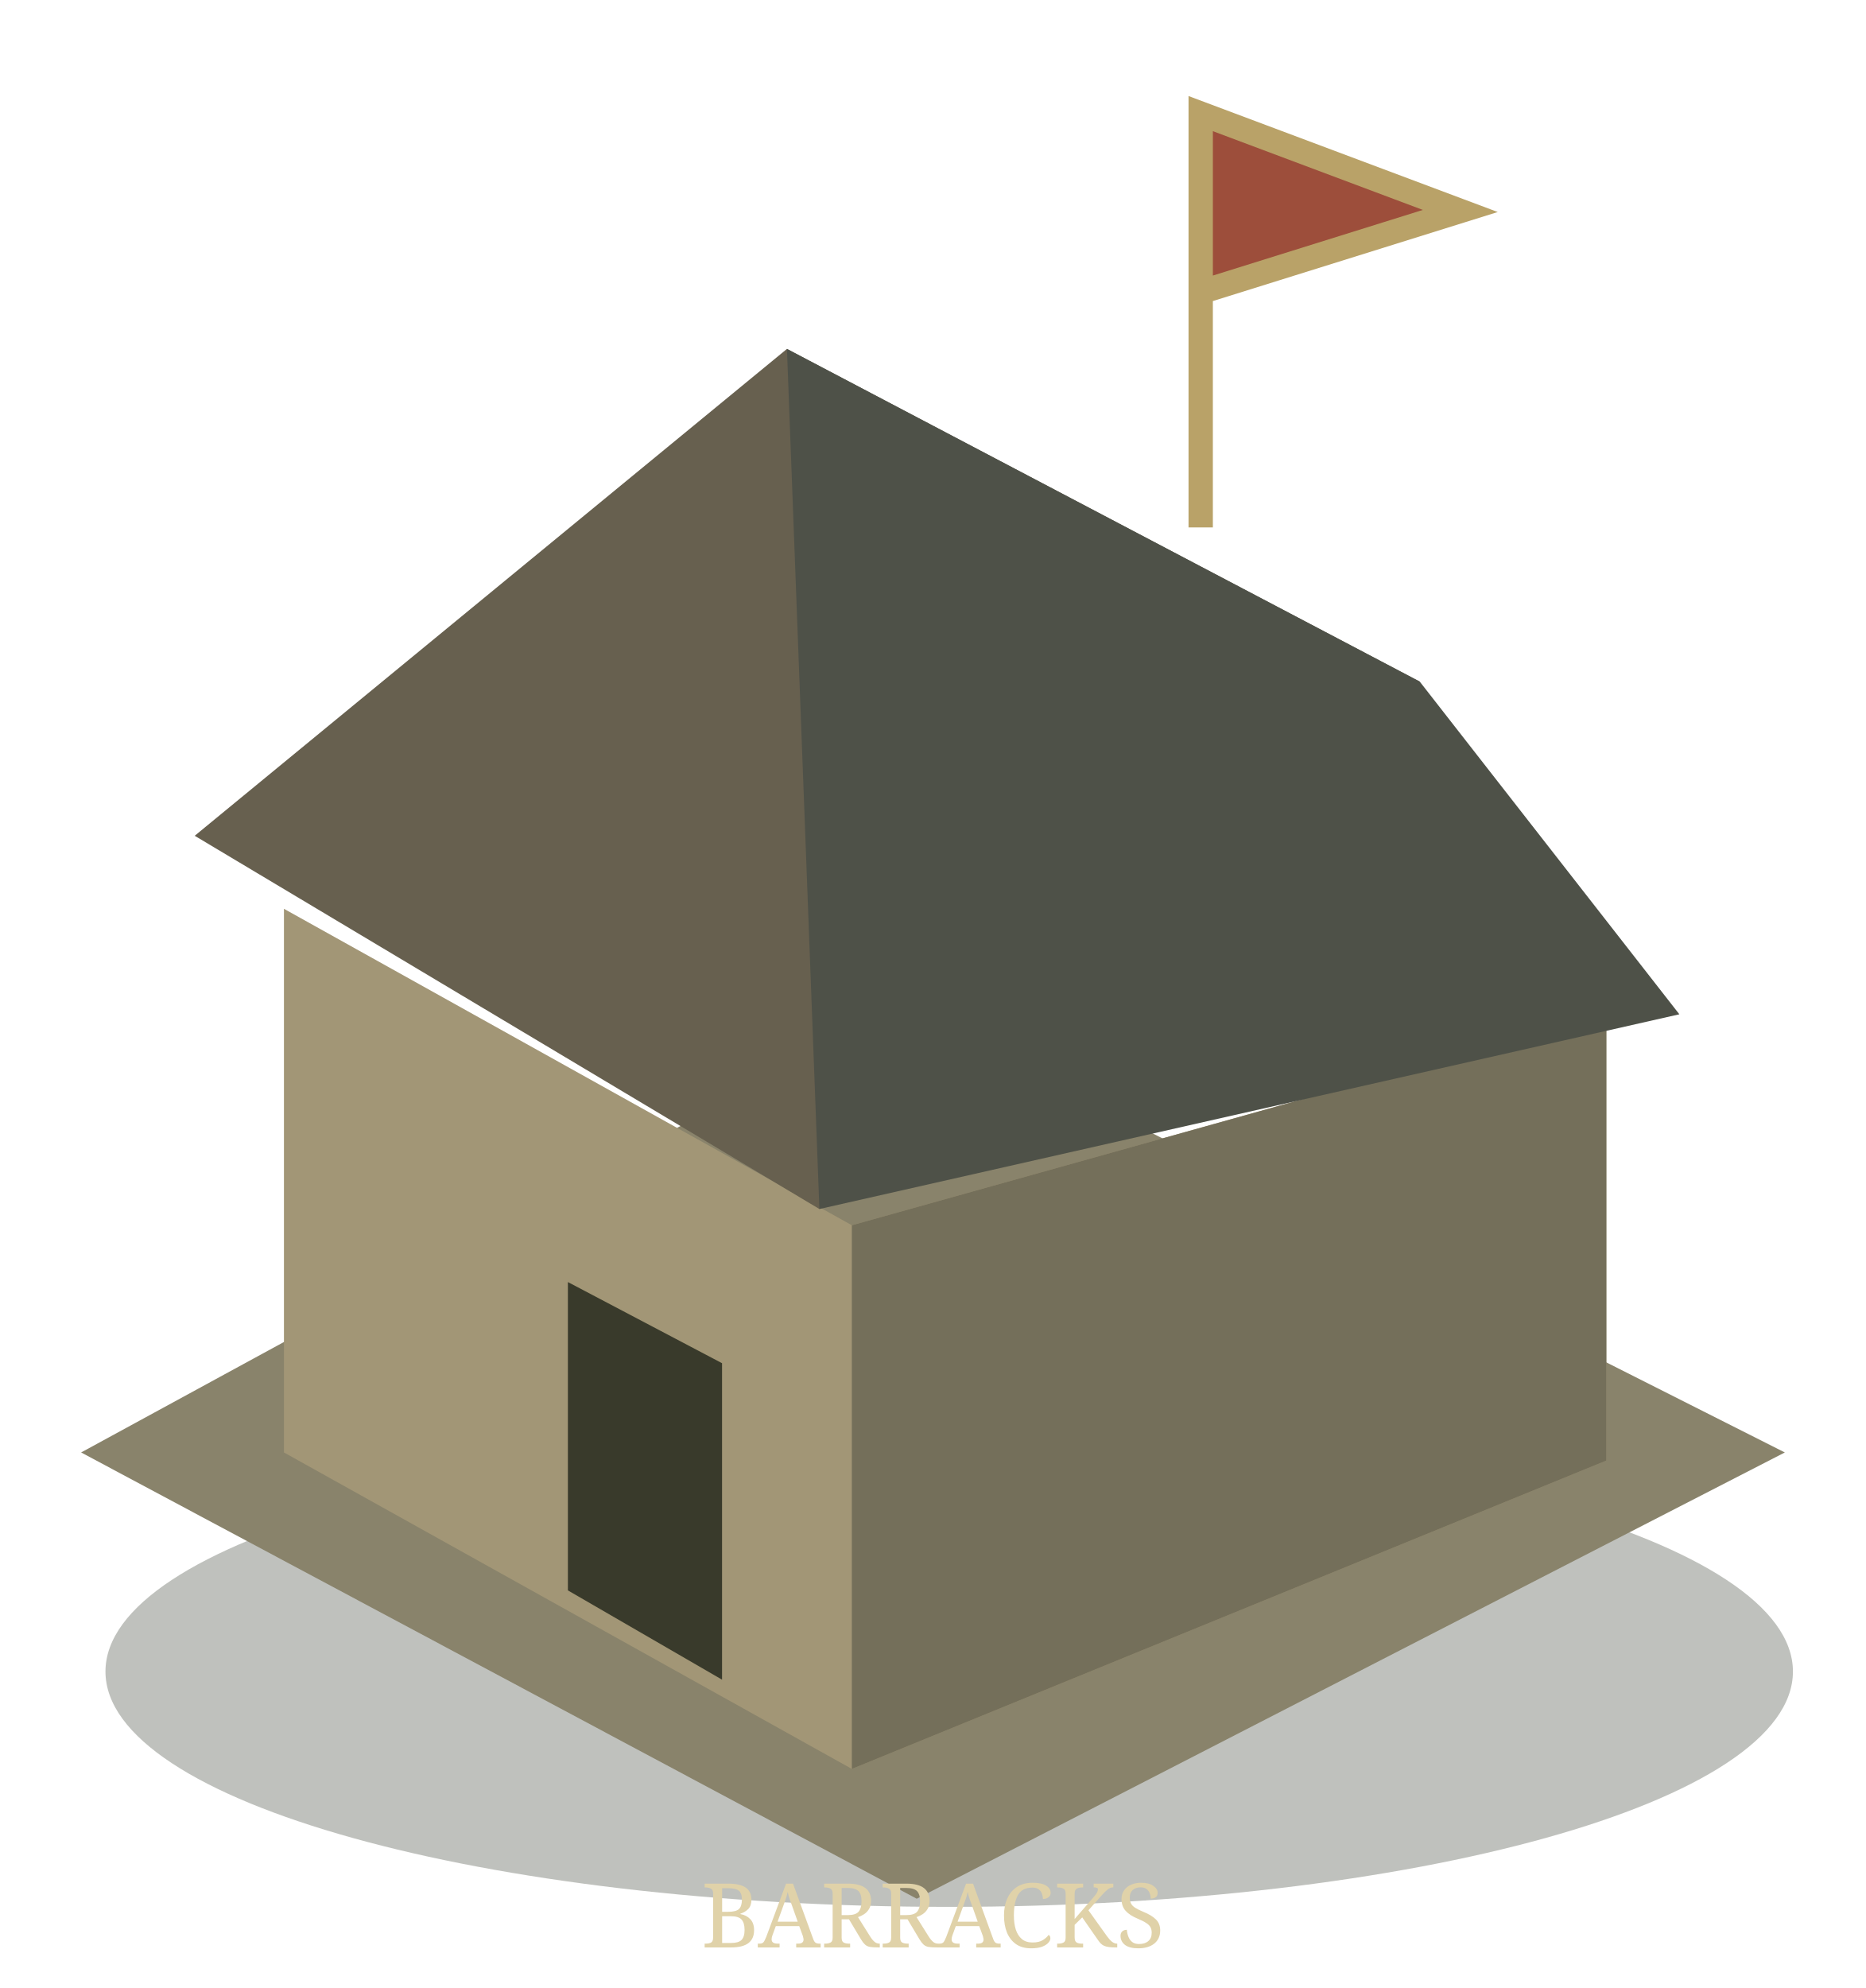
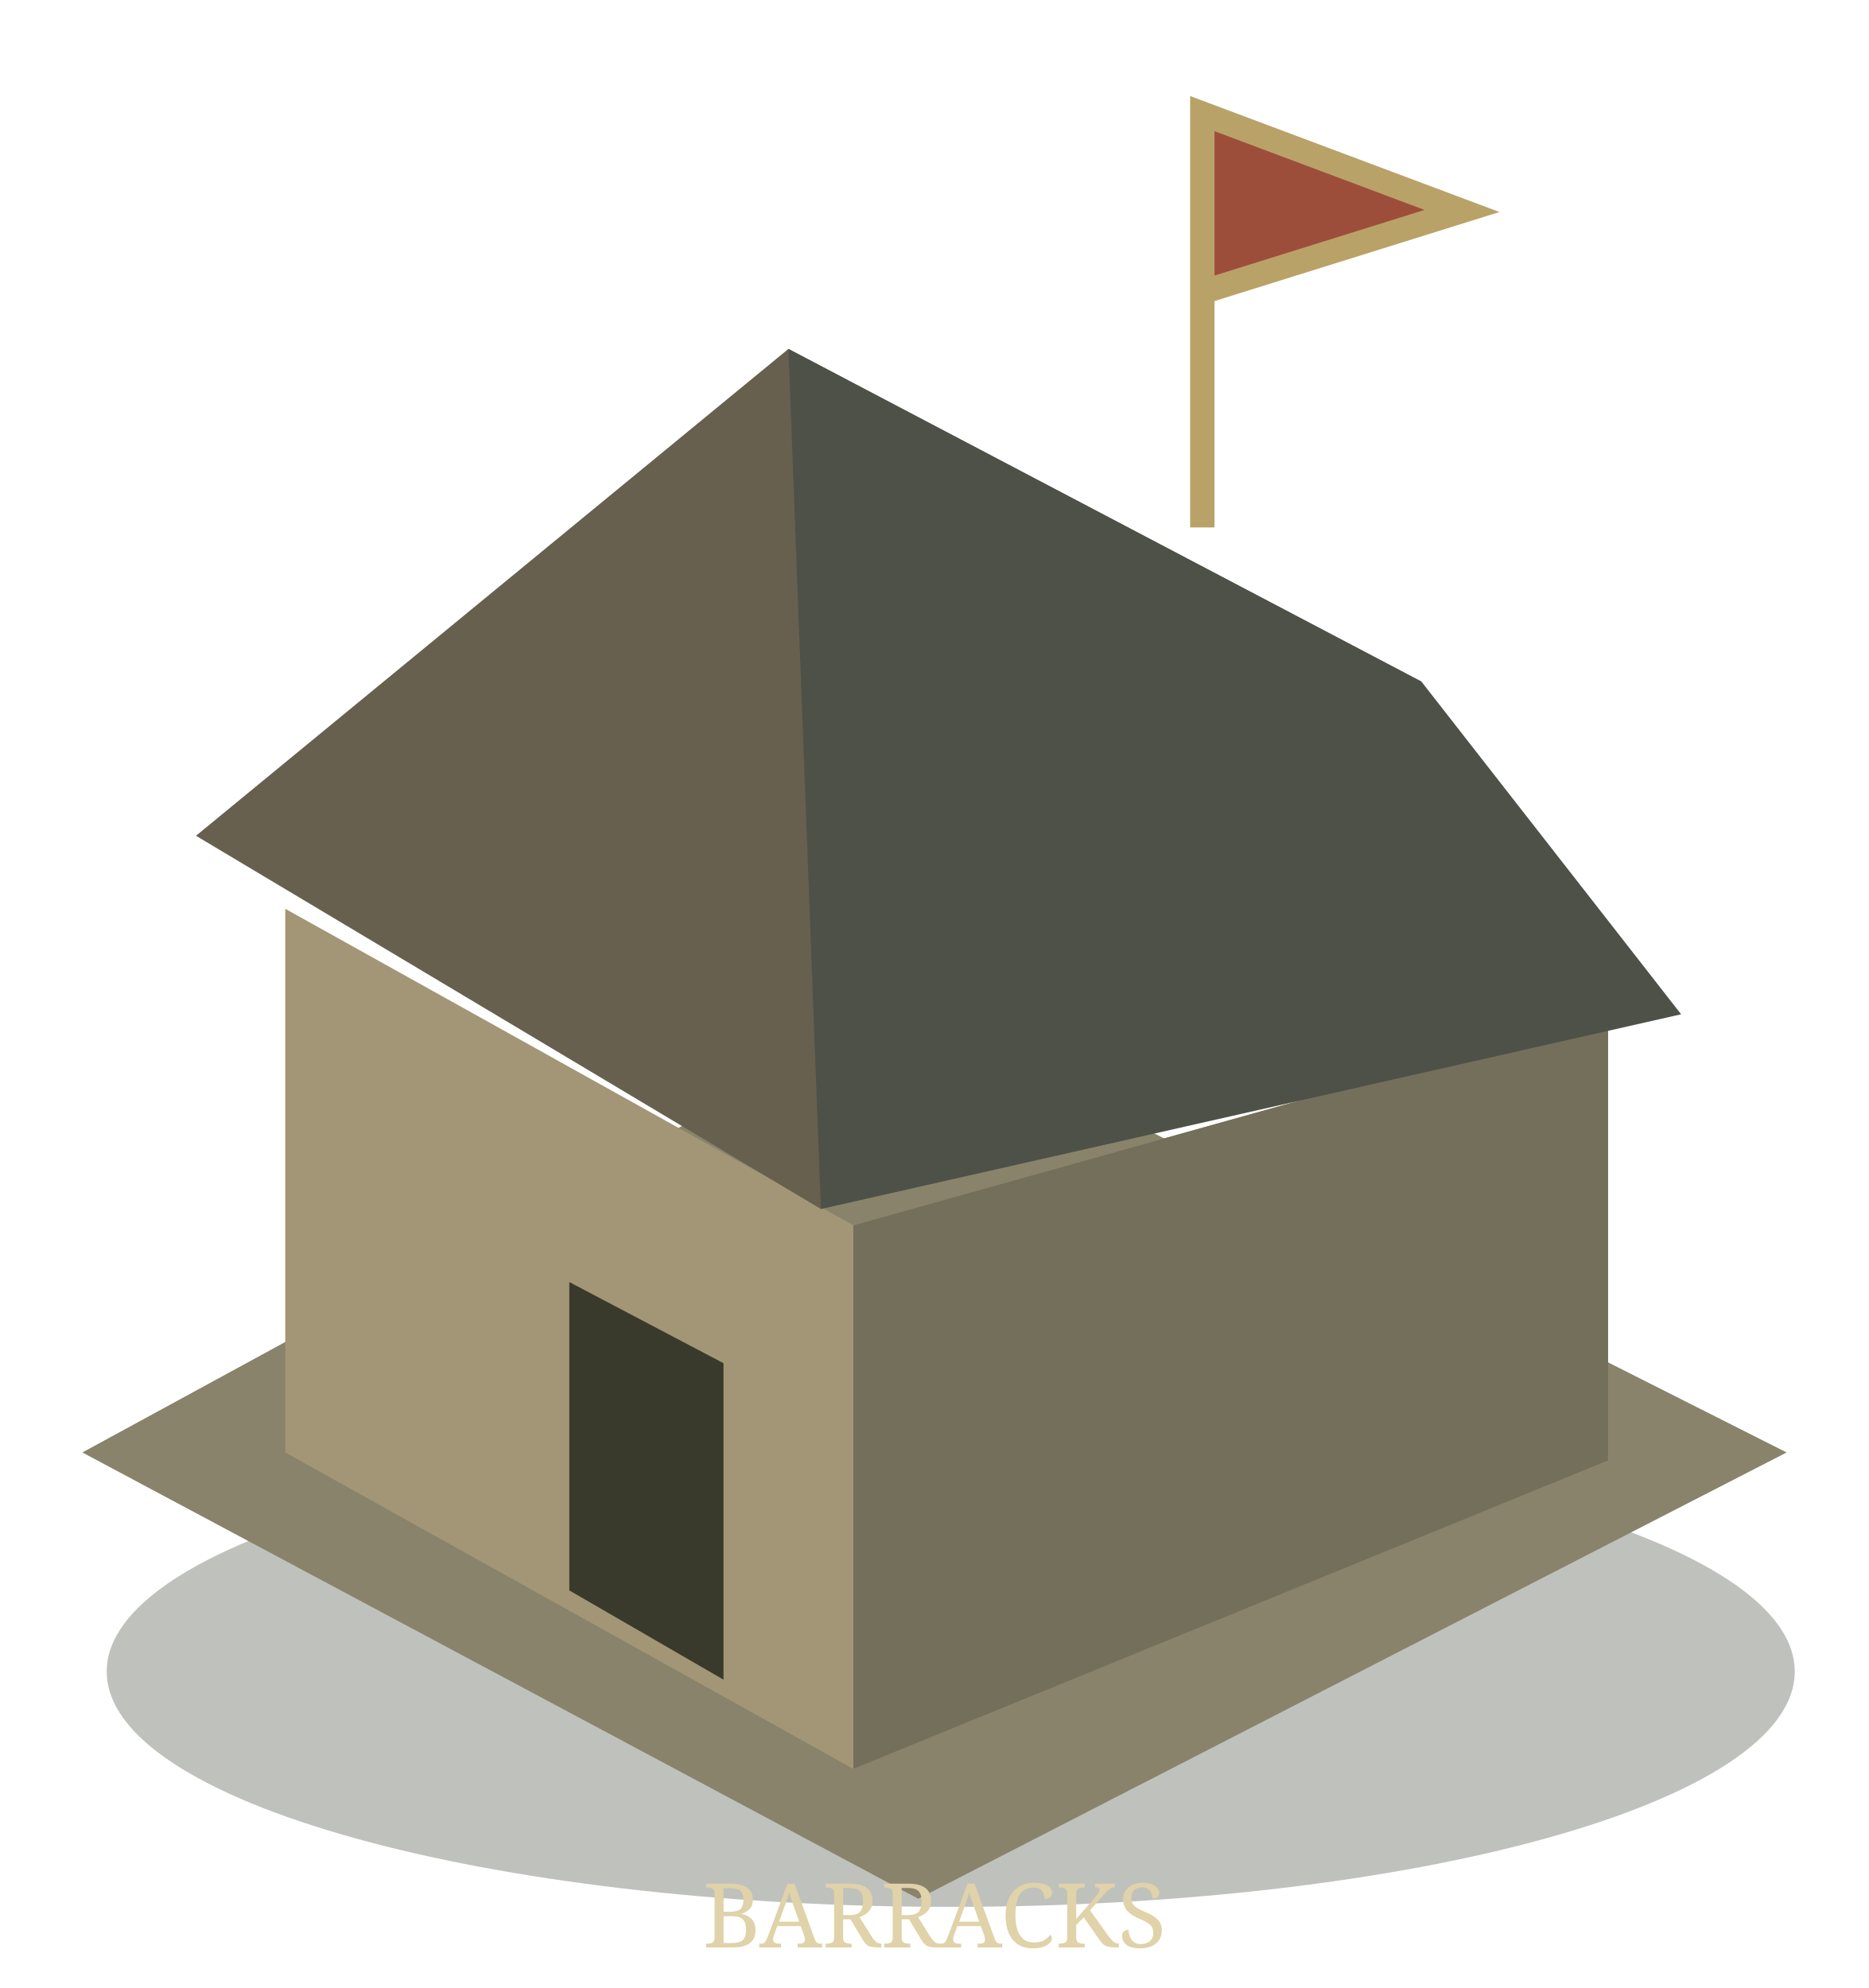
- <svg xmlns="http://www.w3.org/2000/svg" viewBox="0 0 230 245">
+ <svg xmlns="http://www.w3.org/2000/svg" viewBox="0 0 230 245" width="141" height="150">
  <ellipse cx="117" cy="206" rx="104" ry="29" fill="#293020" opacity=".3" />
  <path d="M10 179L111 124L220 179L113 234Z" fill="#89836b" />
  <path d="M35 112L105 151L198 125V180L105 218L35 179Z" fill="#a29676" />
  <path d="M105 151L198 125V180L105 218Z" fill="#746f5a" />
  <path d="M70 196V158L89 168V207Z" fill="#393a2b" />
  <path d="M24 103L97 43L175 84L101 149Z" fill="#67604f" />
  <path d="M97 43L175 84L207 125L101 149Z" fill="#4e5148" />
  <path d="M148 65V14L180 26L148 36" fill="#9d4e3b" stroke="#b9a268" stroke-width="3" />
  <text x="115" y="240" font-family="serif" font-size="11" text-anchor="middle" fill="#e0d2a9">BARRACKS</text>
</svg>
